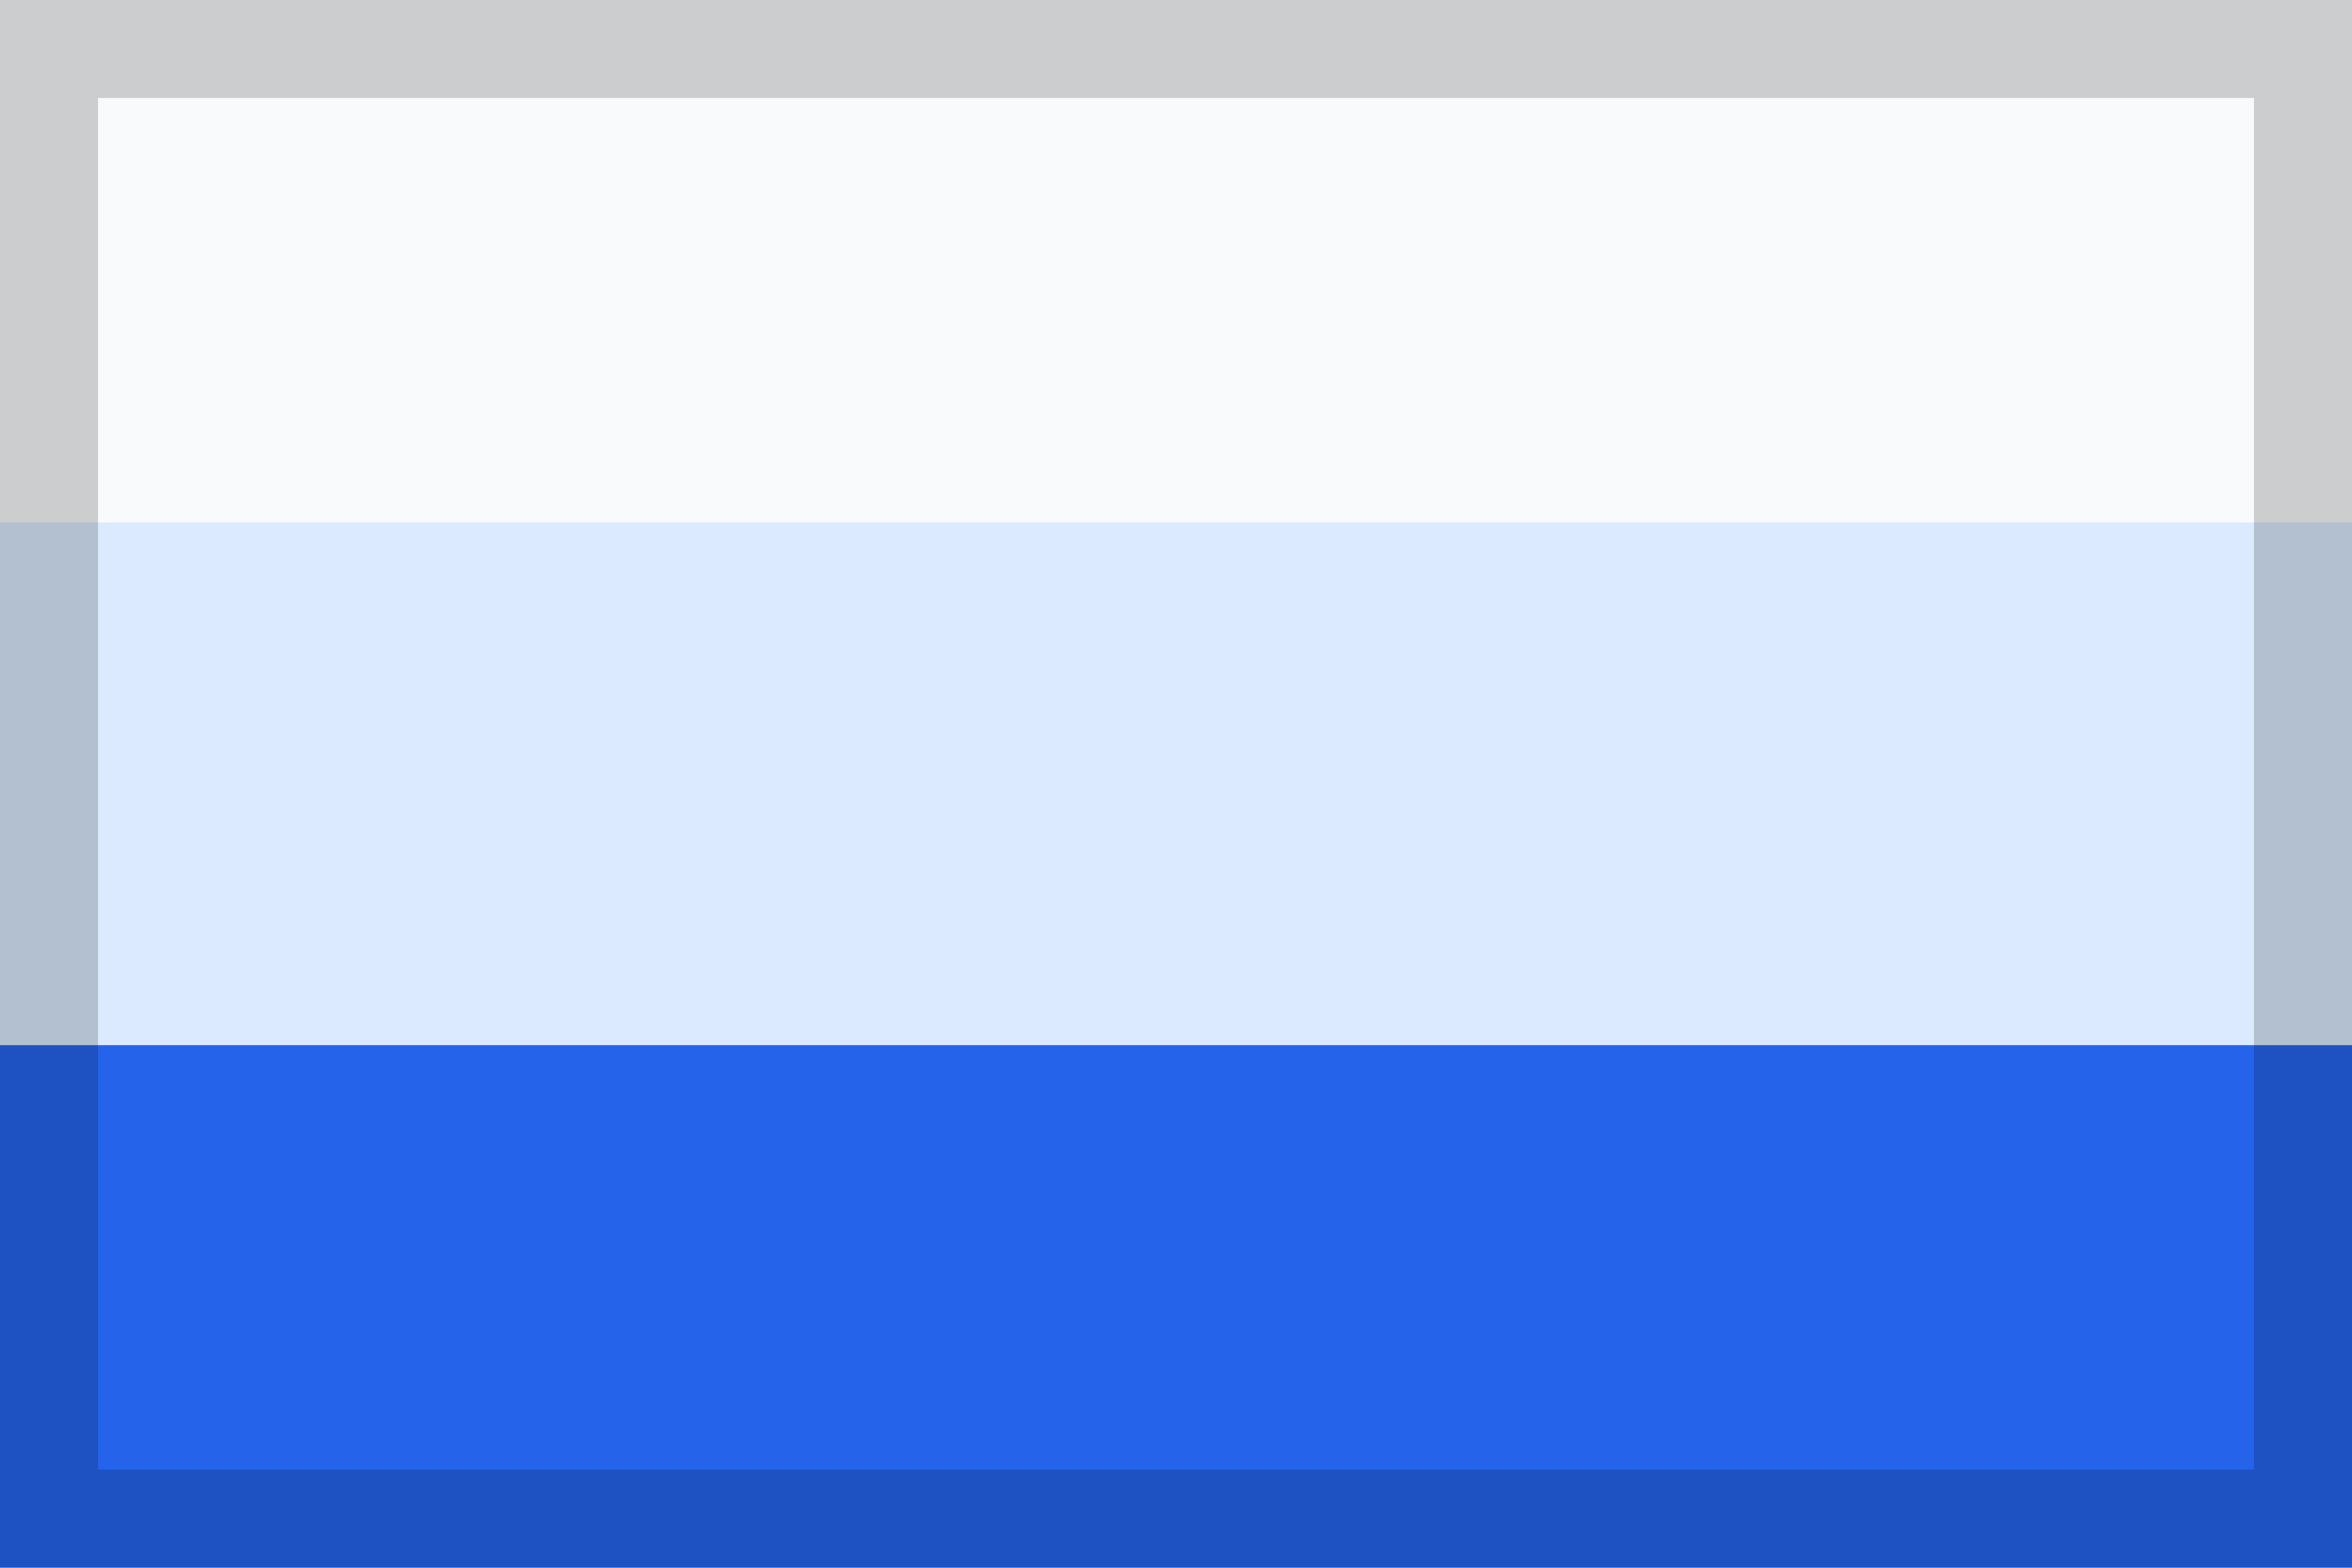
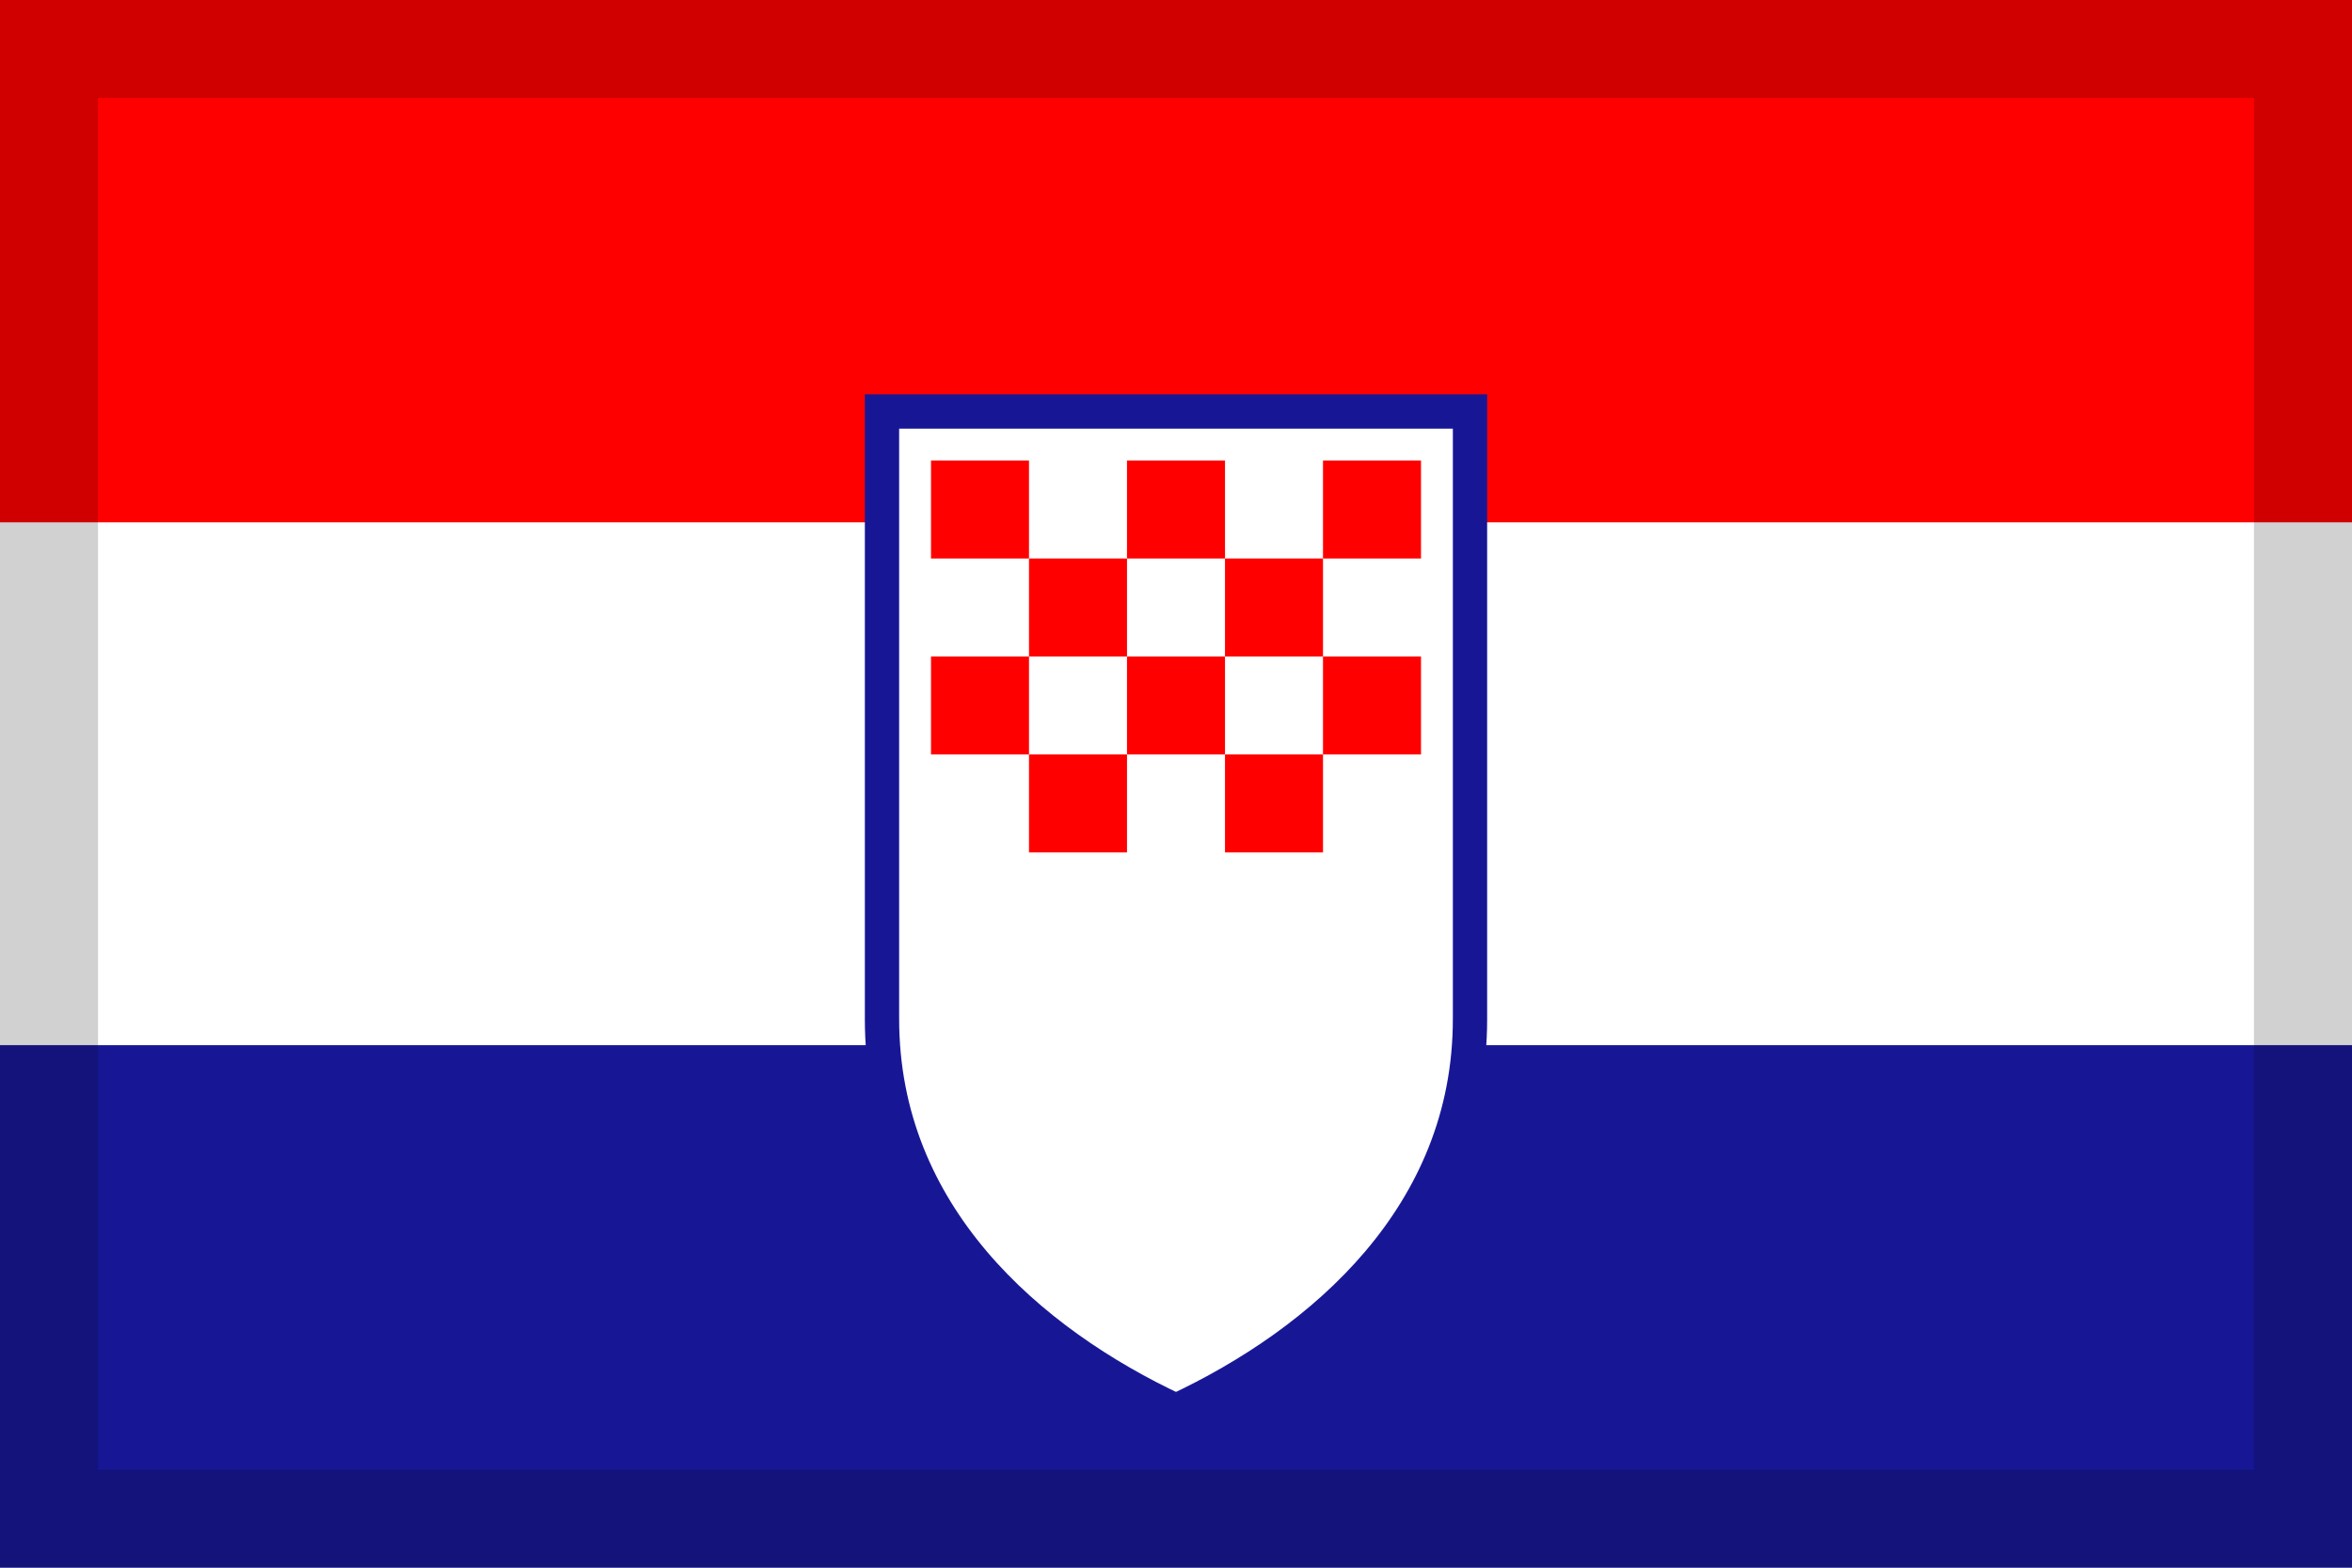
- <svg xmlns="http://www.w3.org/2000/svg" viewBox="0 0 24 16" role="img" aria-label="HR flag">
-   <rect width="24" height="16" fill="#f8fafc" />
-   <rect y="5.333" width="24" height="5.334" fill="#dbeafe" />
-   <rect y="10.667" width="24" height="5.333" fill="#2563eb" />
+ <svg xmlns="http://www.w3.org/2000/svg" viewBox="0 0 24 16" role="img" aria-label="Croatia flag">
+   <rect width="24" height="5.333" fill="#f00" />
+   <rect y="5.333" width="24" height="5.334" fill="#fff" />
+   <rect y="10.667" width="24" height="5.333" fill="#171796" />
+   <path d="M9 4.2h6v6.2c0 2-1.5 3.3-3 4-1.5-.7-3-2-3-4z" fill="#fff" stroke="#171796" stroke-width=".35" />
+   <path d="M9.5 4.7h1v1h-1zm2 0h1v1h-1zm2 0h1v1h-1zm-3 1h1v1h-1zm2 0h1v1h-1zm-3 1h1v1h-1zm2 0h1v1h-1zm2 0h1v1h-1zm-3 1h1v1h-1zm2 0h1v1h-1z" fill="#f00" />
  <rect x=".5" y=".5" width="23" height="15" fill="none" stroke="rgba(0,0,0,.18)" />
</svg>
